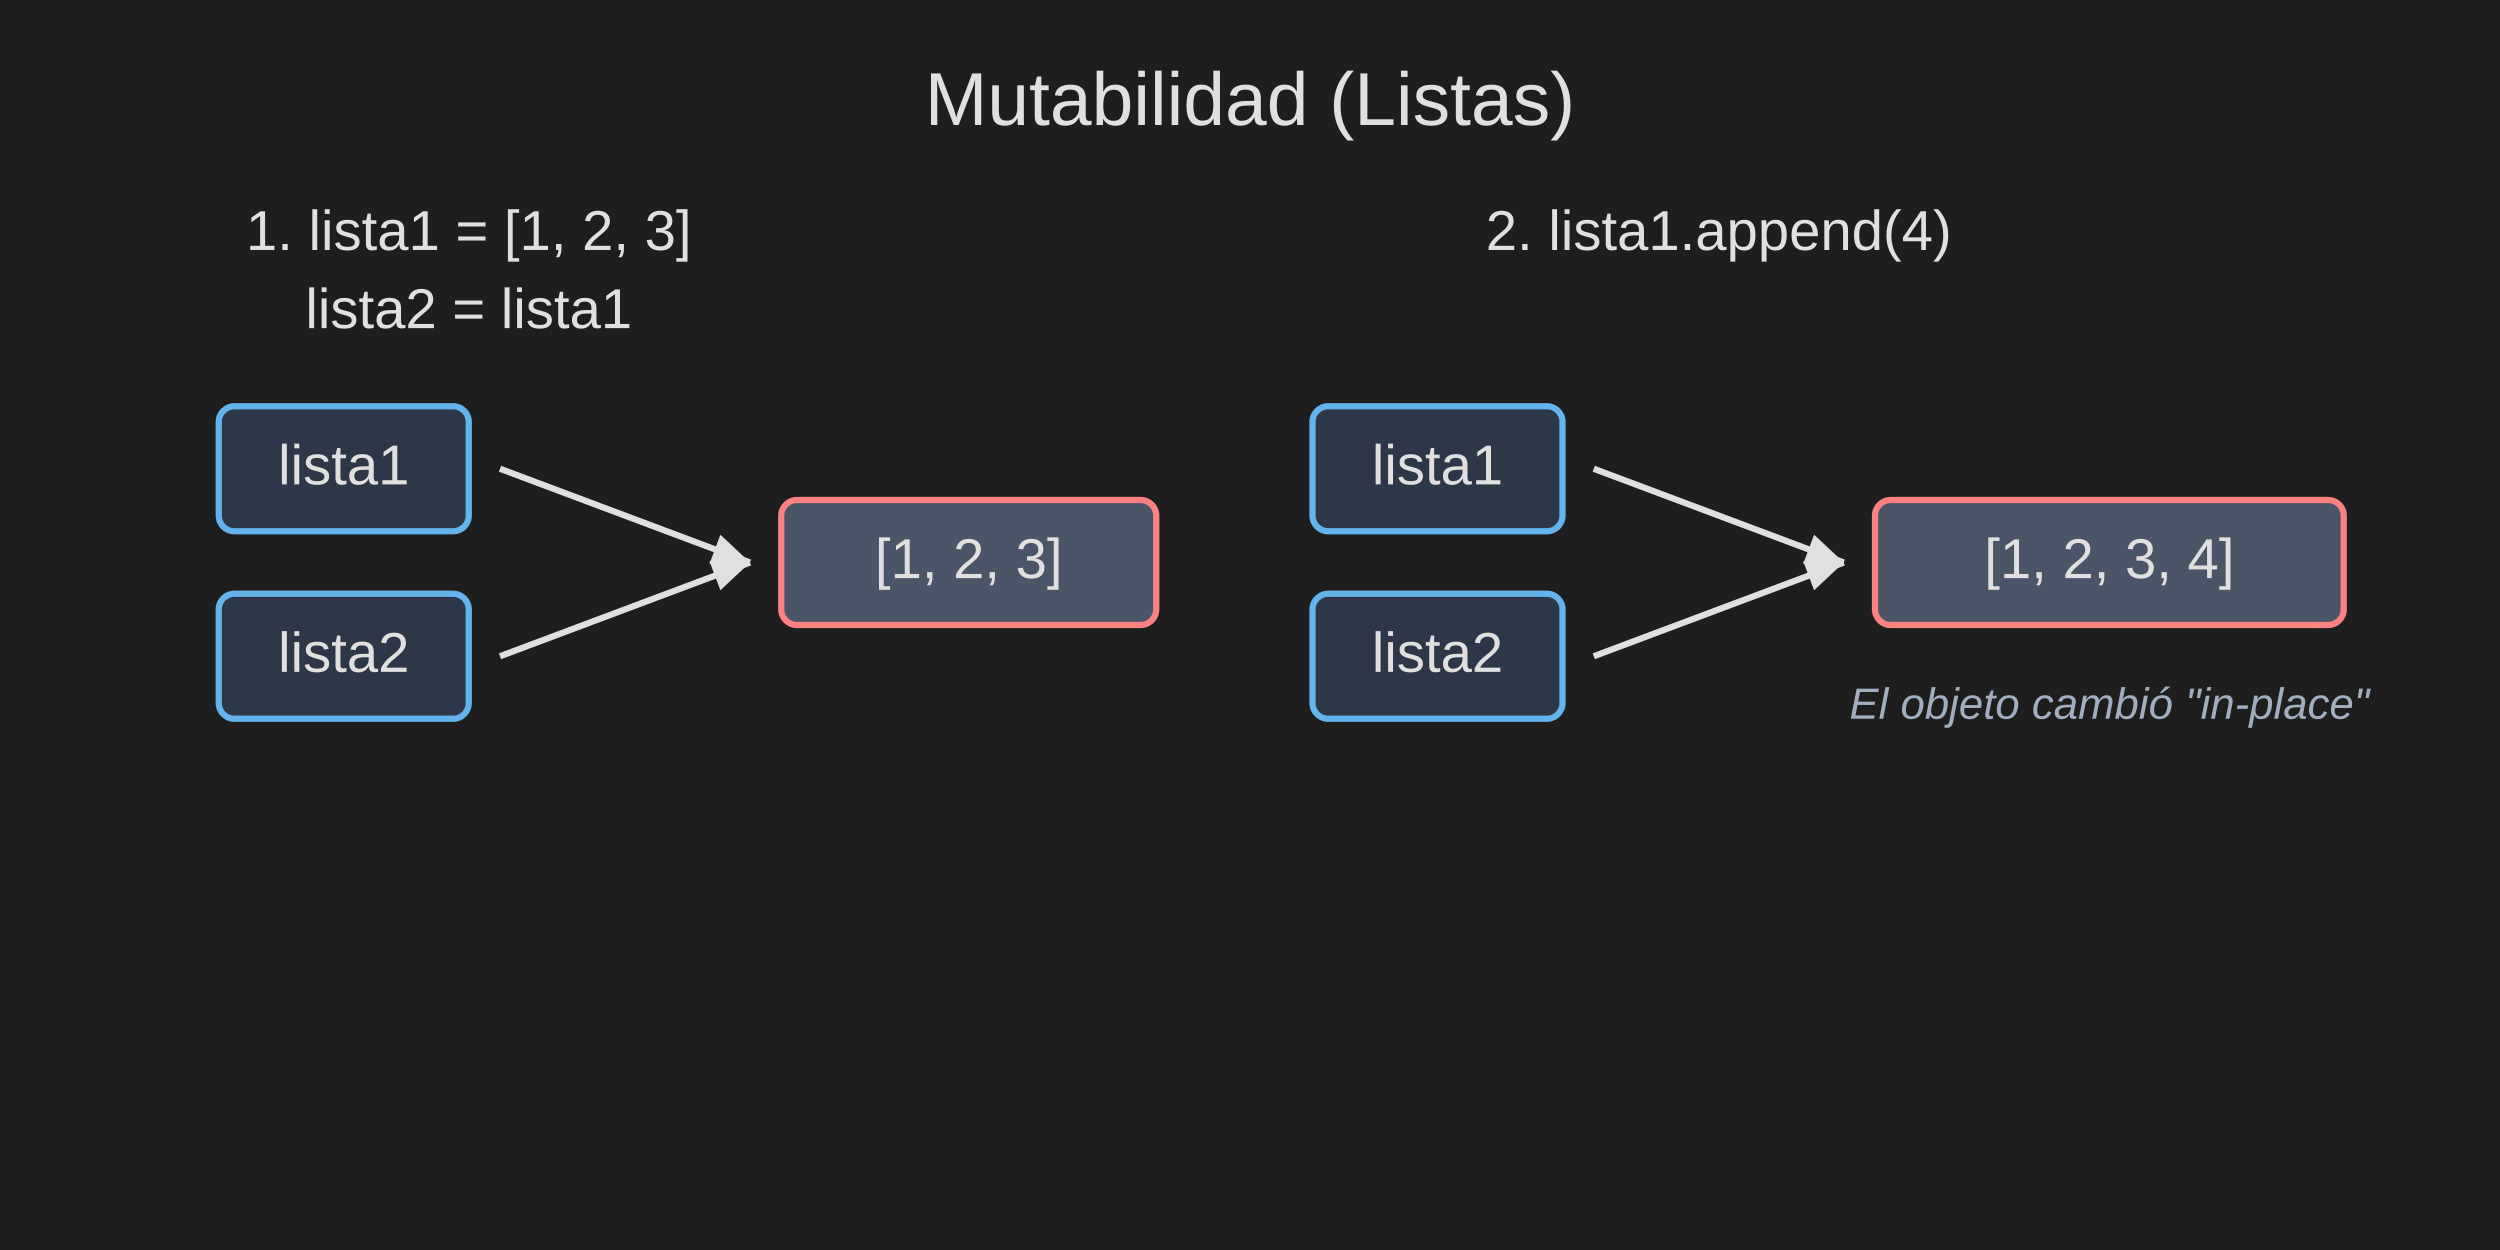
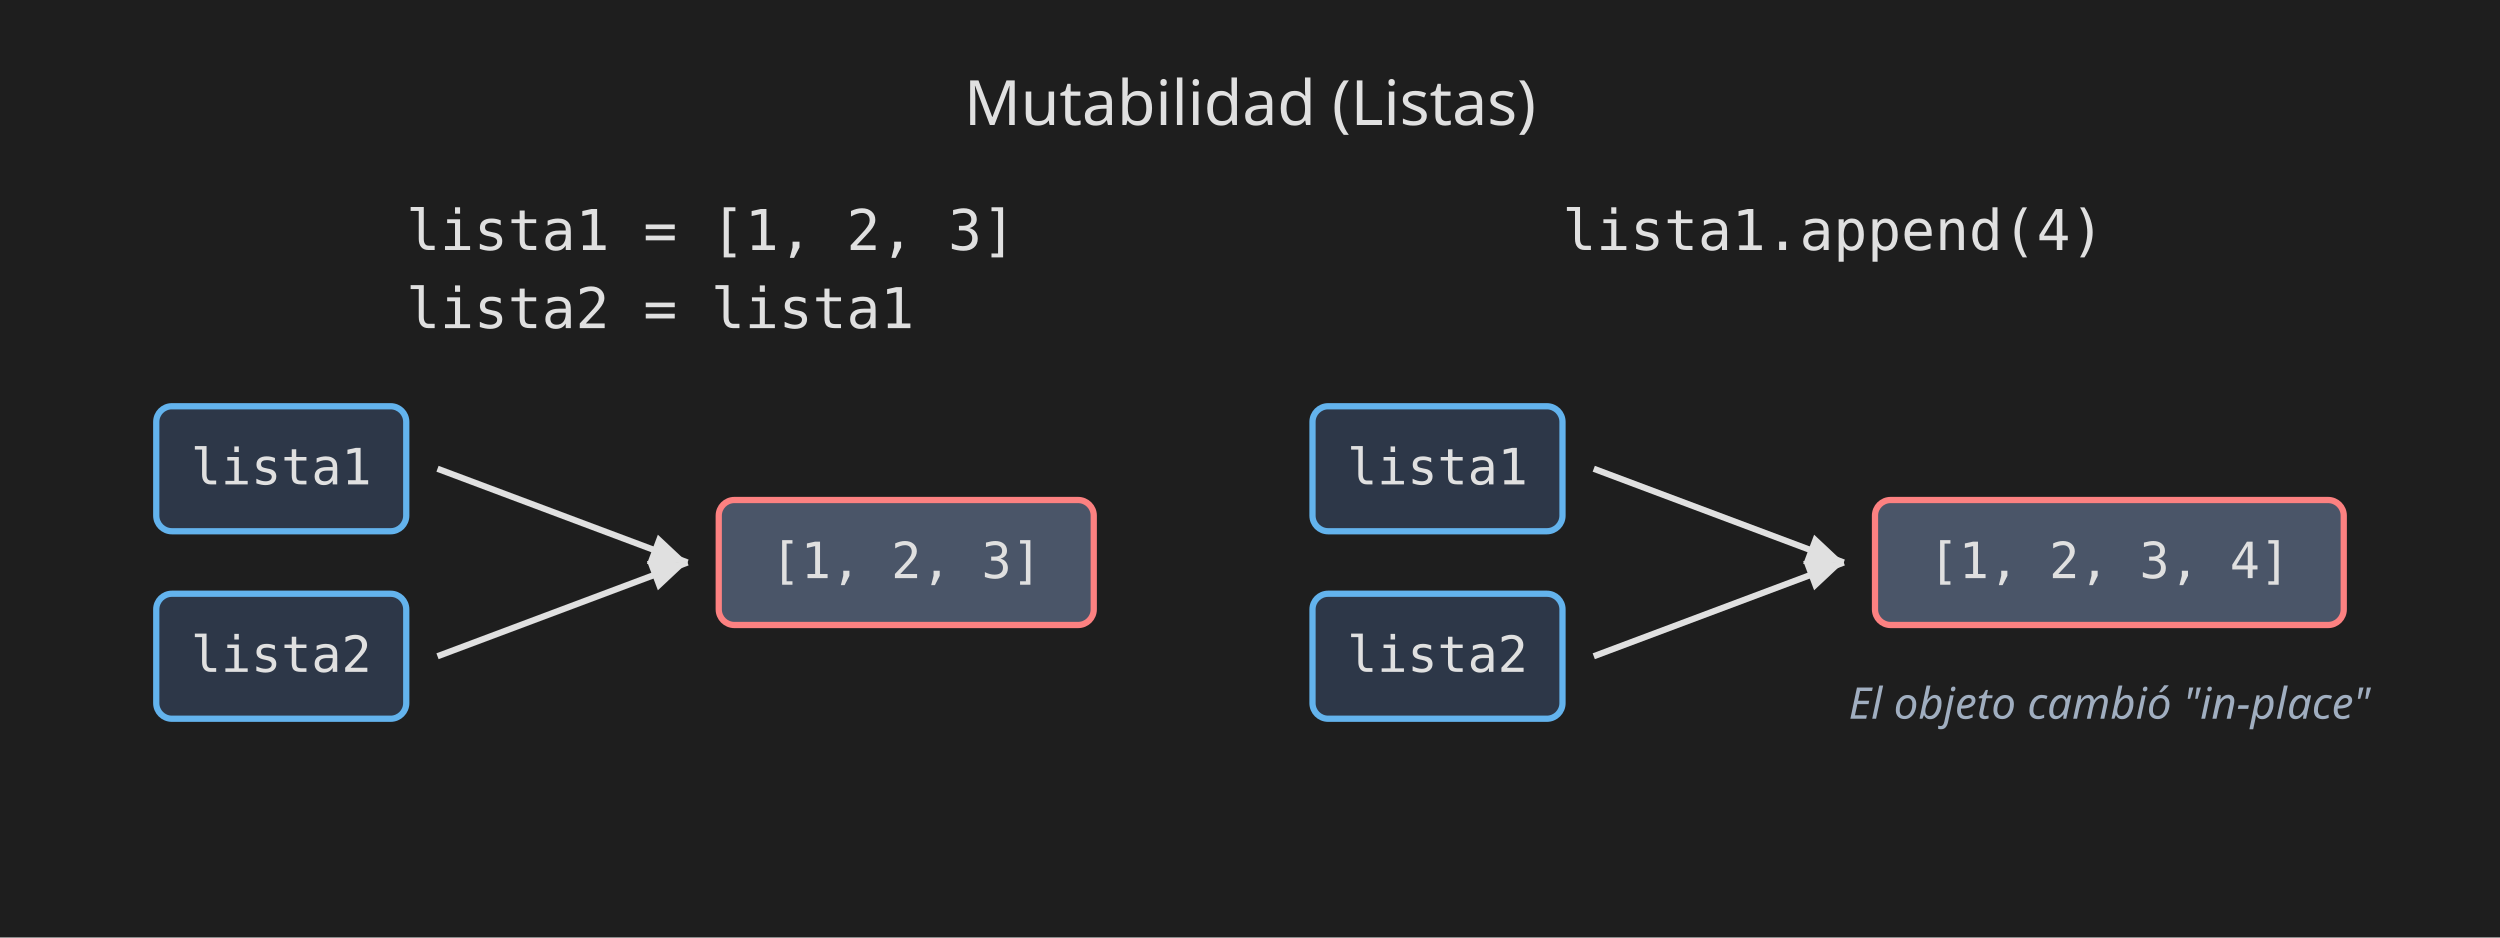
- <svg xmlns="http://www.w3.org/2000/svg" viewBox="0 0 800 400">
-   <rect width="800" height="400" fill="#1e1e1e" />
-   <text x="400" y="40" font-family="Arial" font-size="24" text-anchor="middle" fill="#e0e0e0">Mutabilidad (Listas)</text>
-   <g transform="translate(50, 100)">
-     <text x="100" y="-20" font-family="Arial" font-size="18" fill="#e0e0e0" text-anchor="middle">1. lista1 = [1, 2, 3]</text>
-     <text x="100" y="5" font-family="Arial" font-size="18" fill="#e0e0e0" text-anchor="middle">lista2 = lista1</text>
-     <rect x="20" y="30" width="80" height="40" rx="5" fill="#2d3748" stroke="#63b3ed" stroke-width="2" />
-     <text x="60" y="55" font-family="Arial" font-size="18" fill="#e0e0e0" text-anchor="middle">lista1</text>
-     <rect x="20" y="90" width="80" height="40" rx="5" fill="#2d3748" stroke="#63b3ed" stroke-width="2" />
-     <text x="60" y="115" font-family="Arial" font-size="18" fill="#e0e0e0" text-anchor="middle">lista2</text>
-     <path d="M 110 50 L 190 80" stroke="#e0e0e0" stroke-width="2" marker-end="url(#arrowhead)" />
-     <path d="M 110 110 L 190 80" stroke="#e0e0e0" stroke-width="2" marker-end="url(#arrowhead)" />
-     <rect x="200" y="60" width="120" height="40" rx="5" fill="#4a5568" stroke="#fc8181" stroke-width="2" />
-     <text x="260" y="85" font-family="Arial" font-size="18" fill="#e0e0e0" text-anchor="middle">[1, 2, 3]</text>
-   </g>
-   <g transform="translate(400, 100)">
-     <text x="150" y="-20" font-family="Arial" font-size="18" fill="#e0e0e0" text-anchor="middle">2. lista1.append(4)</text>
-     <rect x="20" y="30" width="80" height="40" rx="5" fill="#2d3748" stroke="#63b3ed" stroke-width="2" />
-     <text x="60" y="55" font-family="Arial" font-size="18" fill="#e0e0e0" text-anchor="middle">lista1</text>
-     <rect x="20" y="90" width="80" height="40" rx="5" fill="#2d3748" stroke="#63b3ed" stroke-width="2" />
-     <text x="60" y="115" font-family="Arial" font-size="18" fill="#e0e0e0" text-anchor="middle">lista2</text>
-     <path d="M 110 50 L 190 80" stroke="#e0e0e0" stroke-width="2" marker-end="url(#arrowhead)" />
-     <path d="M 110 110 L 190 80" stroke="#e0e0e0" stroke-width="2" marker-end="url(#arrowhead)" />
-     <rect x="200" y="60" width="150" height="40" rx="5" fill="#4a5568" stroke="#fc8181" stroke-width="2" />
-     <text x="275" y="85" font-family="Arial" font-size="18" fill="#e0e0e0" text-anchor="middle">[1, 2, 3, 4]</text>
-     <text x="275" y="130" font-family="Arial" font-size="14" fill="#a0aec0" text-anchor="middle" font-style="italic">El objeto cambió "in-place"</text>
-   </g>
+ <svg xmlns="http://www.w3.org/2000/svg" viewBox="0 0 800 300">
  <defs>
+     <style>
+       .title { font-family: ui-sans-serif, system-ui, sans-serif; font-size: 20px; text-anchor: middle; fill: #e0e0e0; }
+       .code { font-family: menlo, consola, 'DejaVu Sans Mono'; font-size: 16px; fill: #e0e0e0; text-anchor: middle; }
+       .code-example { font-family: menlo, consola, 'DejaVu Sans Mono'; font-size: 18px; fill: #e0e0e0; text-anchor: start; }
+       .variable-node { fill: #2d3748; stroke: #63b3ed; stroke-width: 2; }
+       .value-node { fill: #4a5568; stroke: #fc8181; stroke-width: 2; }
+       .arrow { stroke: #e0e0e0; stroke-width: 2; marker-end: url(#arrowhead); }
+       .note { font-family: ui-sans-serif, system-ui, sans-serif; font-size: 14px; fill: #a0aec0; text-anchor: middle; font-style: italic; }
+     </style>
    <marker id="arrowhead" markerWidth="6" markerHeight="5" refX="6" refY="2.5" orient="auto">
      <polygon points="0 0, 6 2.5, 0 5" fill="#e0e0e0" />
    </marker>
  </defs>
+   <rect width="800" height="300" fill="#1e1e1e" />
+   <text x="400" y="40" class="title">Mutabilidad (Listas)</text>
+   <g transform="translate(30, 100)">
+     <text x="100" y="-20" class="code-example">lista1 = [1, 2, 3]</text>
+     <text x="100" y="5" class="code-example">lista2 = lista1</text>
+     <rect x="20" y="30" width="80" height="40" rx="5" class="variable-node" />
+     <text x="60" y="55" class="code">lista1</text>
+     <rect x="20" y="90" width="80" height="40" rx="5" class="variable-node" />
+     <text x="60" y="115" class="code">lista2</text>
+     <path d="M 110 50 L 190 80" class="arrow" />
+     <path d="M 110 110 L 190 80" class="arrow" />
+     <rect x="200" y="60" width="120" height="40" rx="5" class="value-node" />
+     <text x="260" y="85" class="code">[1, 2, 3]</text>
+   </g>
+   <g transform="translate(400, 100)">
+     <text x="100" y="-20" class="code-example">lista1.append(4)</text>
+     <rect x="20" y="30" width="80" height="40" rx="5" class="variable-node" />
+     <text x="60" y="55" class="code">lista1</text>
+     <rect x="20" y="90" width="80" height="40" rx="5" class="variable-node" />
+     <text x="60" y="115" class="code">lista2</text>
+     <path d="M 110 50 L 190 80" class="arrow" />
+     <path d="M 110 110 L 190 80" class="arrow" />
+     <rect x="200" y="60" width="150" height="40" rx="5" class="value-node" />
+     <text x="275" y="85" class="code">[1, 2, 3, 4]</text>
+     <text x="275" y="130" class="note">El objeto cambió "in-place"</text>
+   </g>
</svg>
